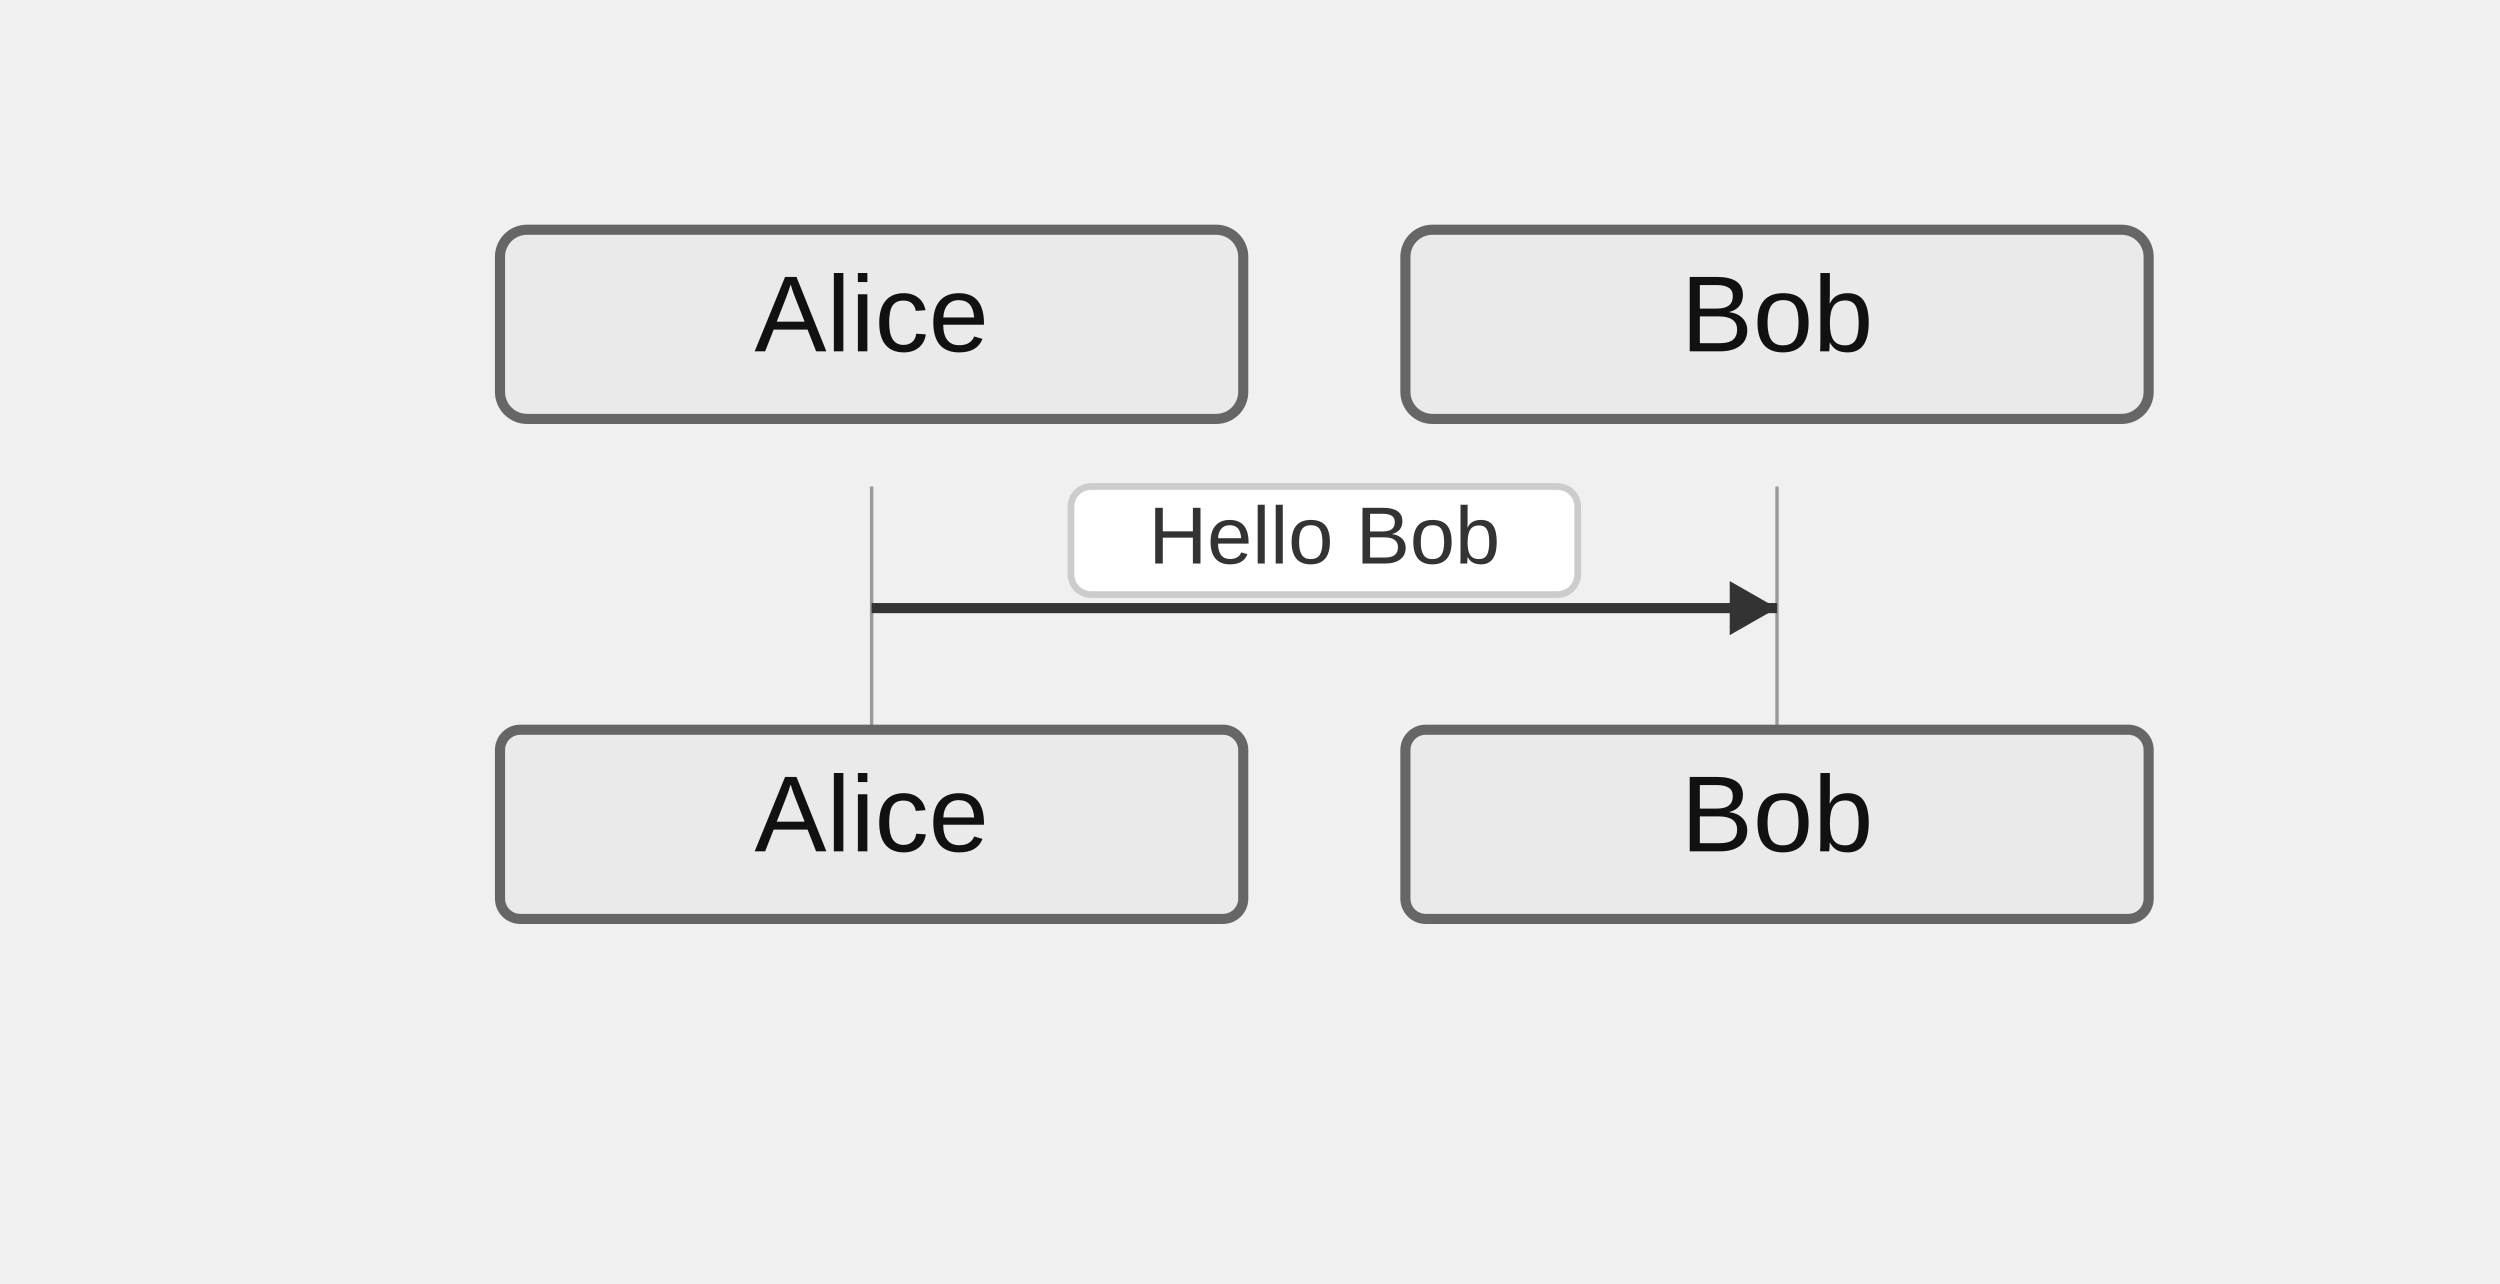
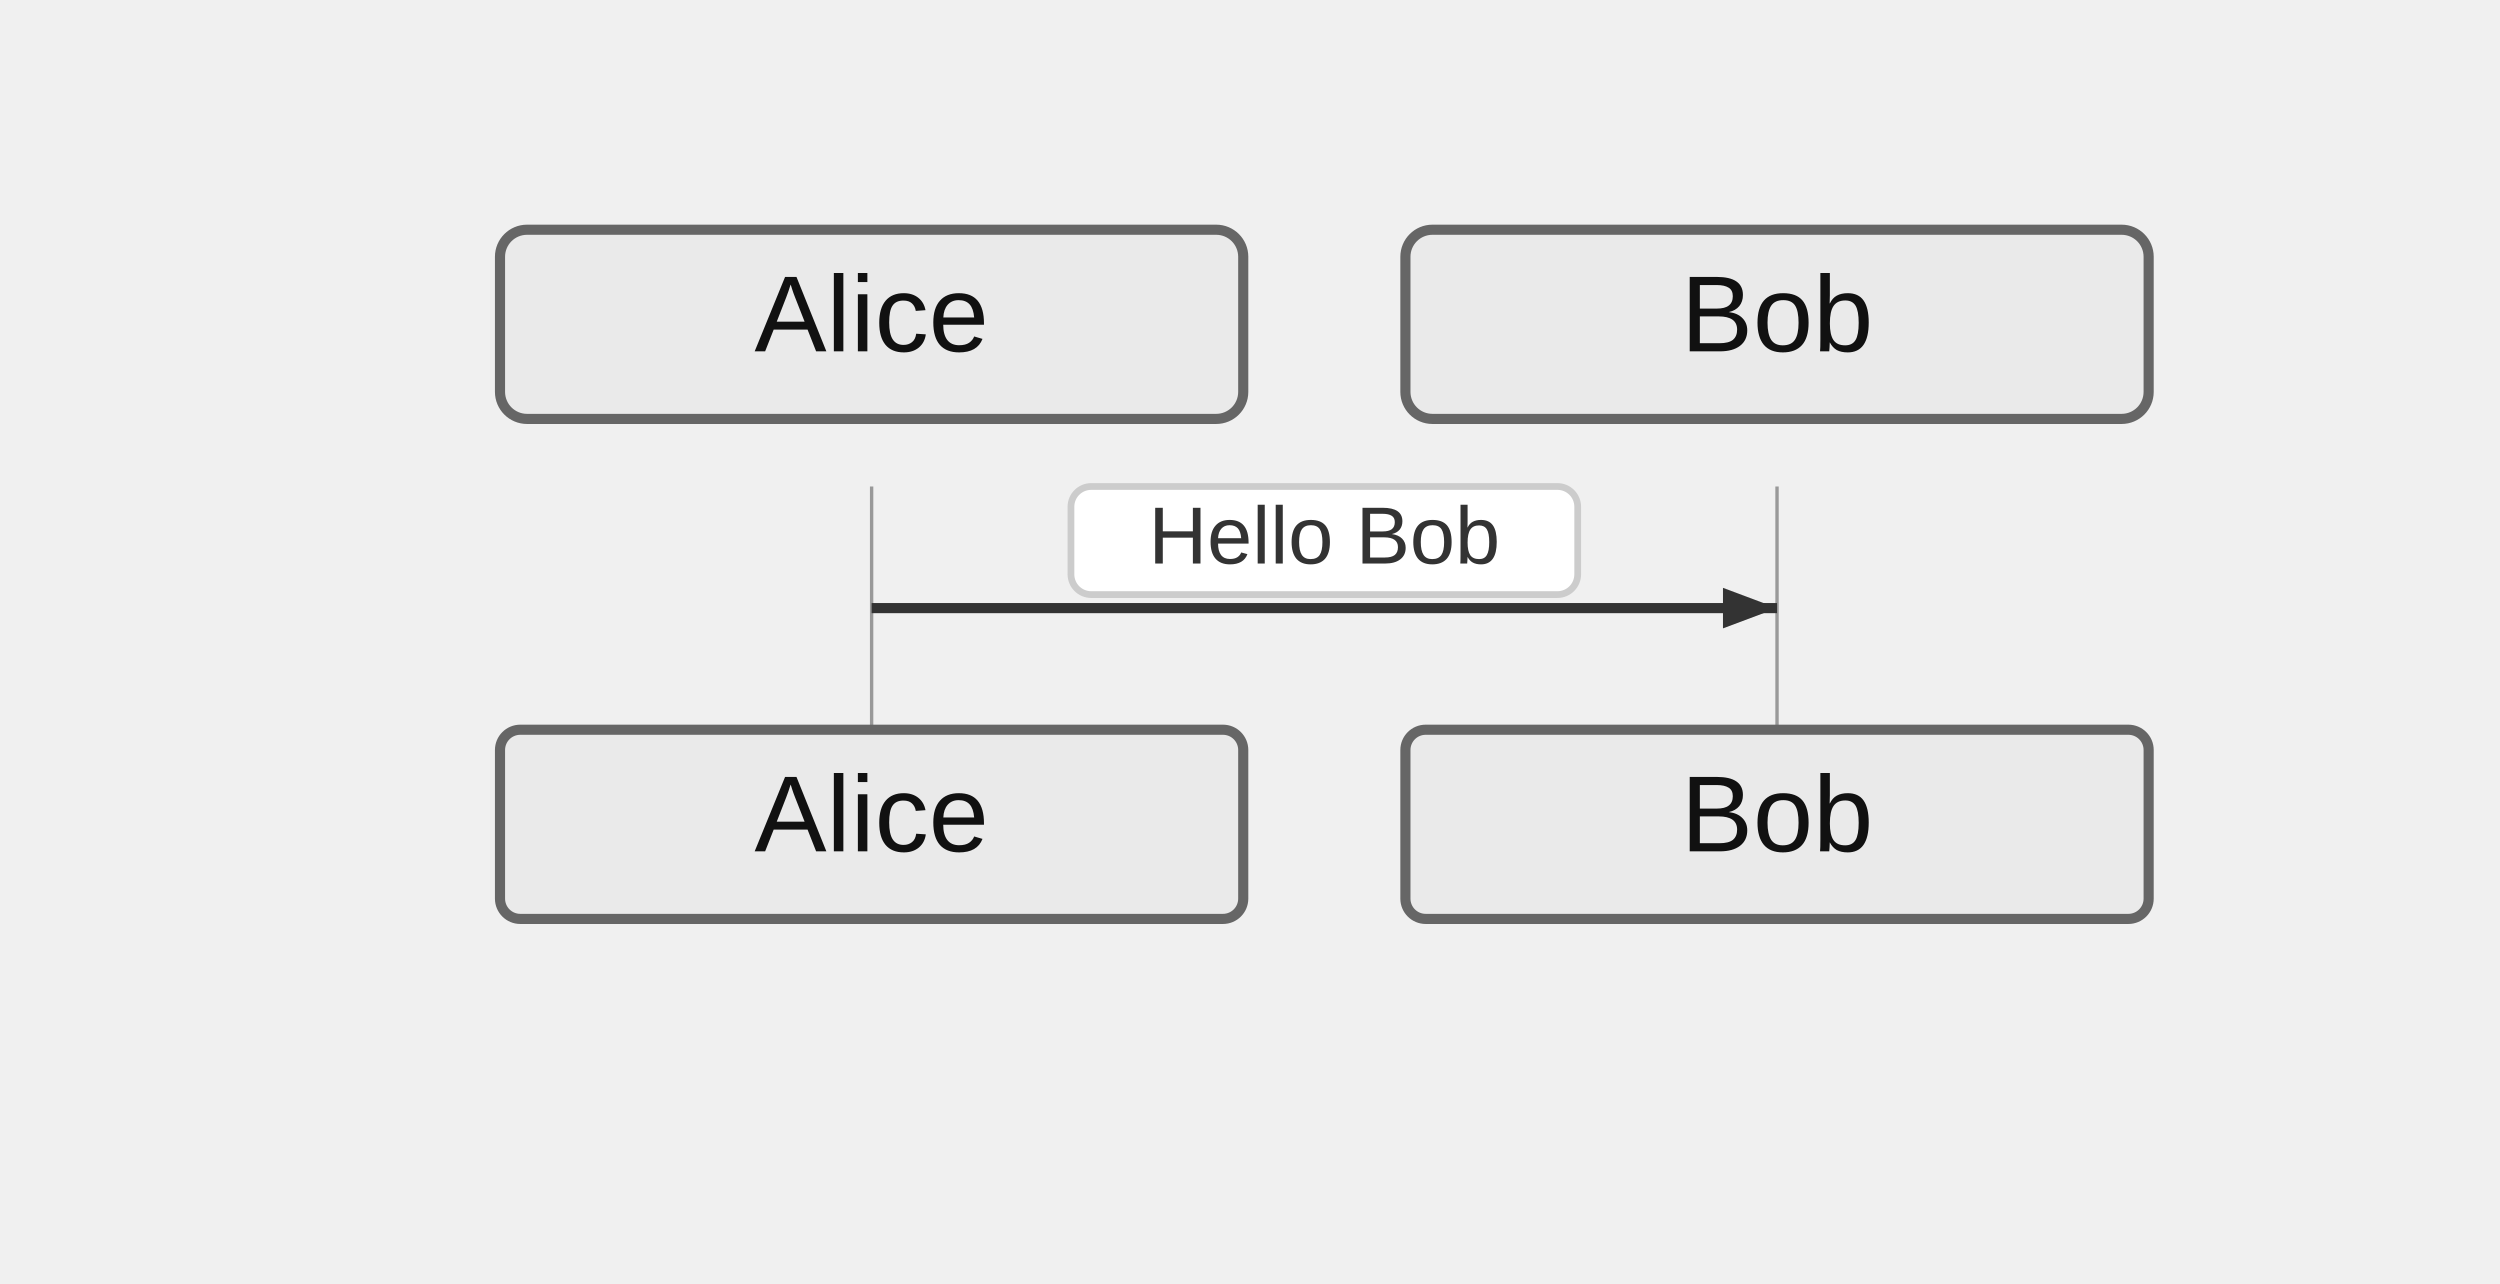
<svg xmlns="http://www.w3.org/2000/svg" width="370" height="190" viewBox="-50 -10 370 190">
  <style>
    .actor-rect { fill: #eaeaea; stroke: #666; stroke-width: 1.5px; }
    .actor-label { font-family: "Trebuchet MS", Verdana, Arial, sans-serif; font-size: 16px; fill: #111; }
    .lifeline { stroke: #999; stroke-width: 0.5px; }
    .activation { fill: #f4f4f4; stroke: #666; stroke-width: 1px; }
    .msg-line { stroke: #333; stroke-width: 1.5px; fill: none; }
    .msg-line.dotted { stroke-dasharray: 2 2; }
    .msg-line.thick { stroke-width: 3px; }
    .msg-label { font-family: "Trebuchet MS", Verdana, Arial, sans-serif; font-size: 12px; fill: #333; dominant-baseline: middle; }
    .msg-label-bg { fill: #ffffff; stroke: #cccccc; stroke-width: 1px; rx: 3; }
    .arrowhead { fill: #333; }
    .openhead { fill: none; stroke: #333; stroke-width: 1.5px; }
    .crosshead { stroke: #333; stroke-width: 1.5px; }
    .note { fill: #fff5ad; stroke: #aaaa33; stroke-width: 1px; }
    .note-text { font-family: "Trebuchet MS", Verdana, Arial, sans-serif; font-size: 12px; fill: #333; }
    /* Align sequence block styling with flowchart clusters */
    .group-frame, .cluster-border { fill: none; stroke: #999; stroke-width: 1px; rx: 4; }
    .group-title, .cluster-label-text { font-family: Arial, sans-serif; font-size: 12px; fill: #333; }
    .group-title-bg, .cluster-title-bg { fill: #ffffff; stroke: #999; stroke-width: 1px; rx: 3; }
  </style>
  <g class="actor" transform="translate(24,24)">
    <rect class="actor-rect" width="110" height="28" rx="4" fill="#eaeaea" stroke="#666" />
    <text class="actor-label" x="55" y="18" text-anchor="middle">Alice</text>
  </g>
  <g class="actor" transform="translate(158,24)">
    <rect class="actor-rect" width="110" height="28" rx="4" fill="#eaeaea" stroke="#666" />
    <text class="actor-label" x="55" y="18" text-anchor="middle">Bob</text>
  </g>
  <line class="lifeline" x1="79" y1="62" x2="79" y2="98" />
  <line class="lifeline" x1="213" y1="62" x2="213" y2="98" />
  <path class="msg-line solid" d="M 79 80 L 213 80" />
-   <path class="arrowhead" transform="translate(213,80) rotate(0.00)" d="M 0 0 L -7 -4 L -7 4 Z" />
+   <path d="M213,80 L205,83 L205,77 Z" fill="#333" />
  <rect class="msg-label-bg" x="108.5" y="62" width="75" height="16" rx="3" />
  <text class="msg-label" x="146" y="70" text-anchor="middle">Hello Bob</text>
  <g class="actor" transform="translate(24,98)">
    <rect class="actor-rect" width="110" height="28" rx="3" fill="#eaeaea" stroke="#666" />
    <text class="actor-label" x="55" y="18" text-anchor="middle">Alice</text>
  </g>
  <g class="actor" transform="translate(158,98)">
    <rect class="actor-rect" width="110" height="28" rx="3" fill="#eaeaea" stroke="#666" />
    <text class="actor-label" x="55" y="18" text-anchor="middle">Bob</text>
  </g>
</svg>
